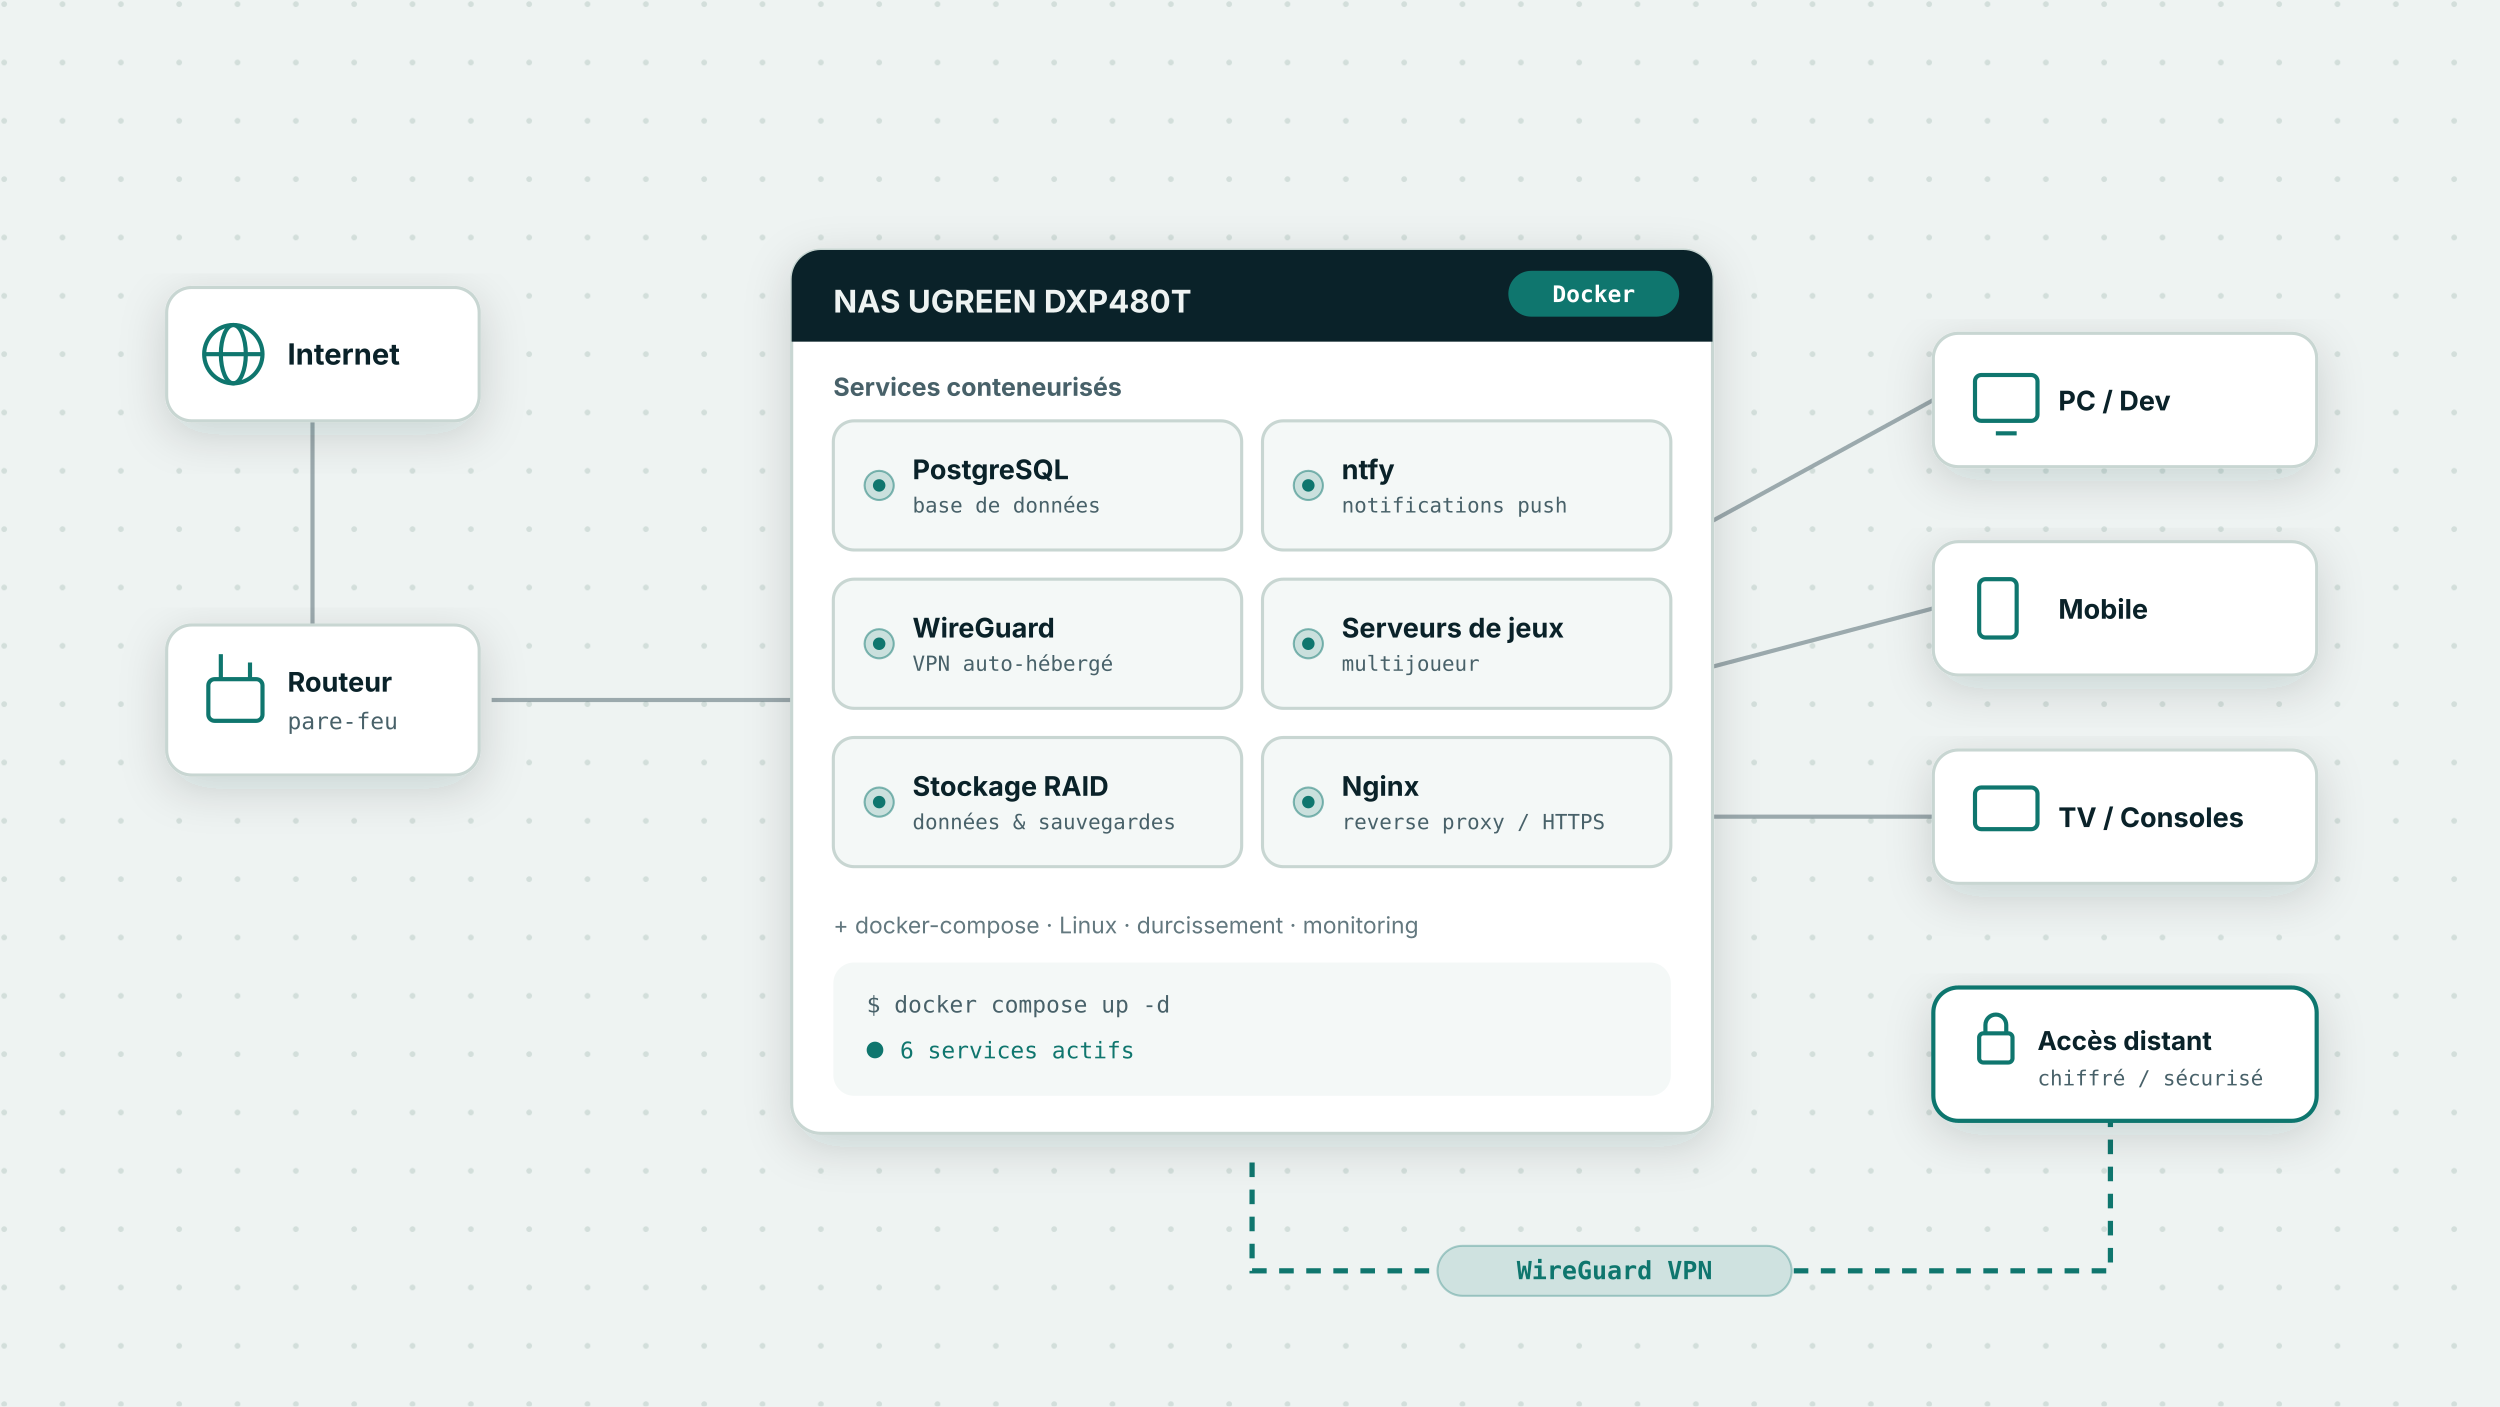
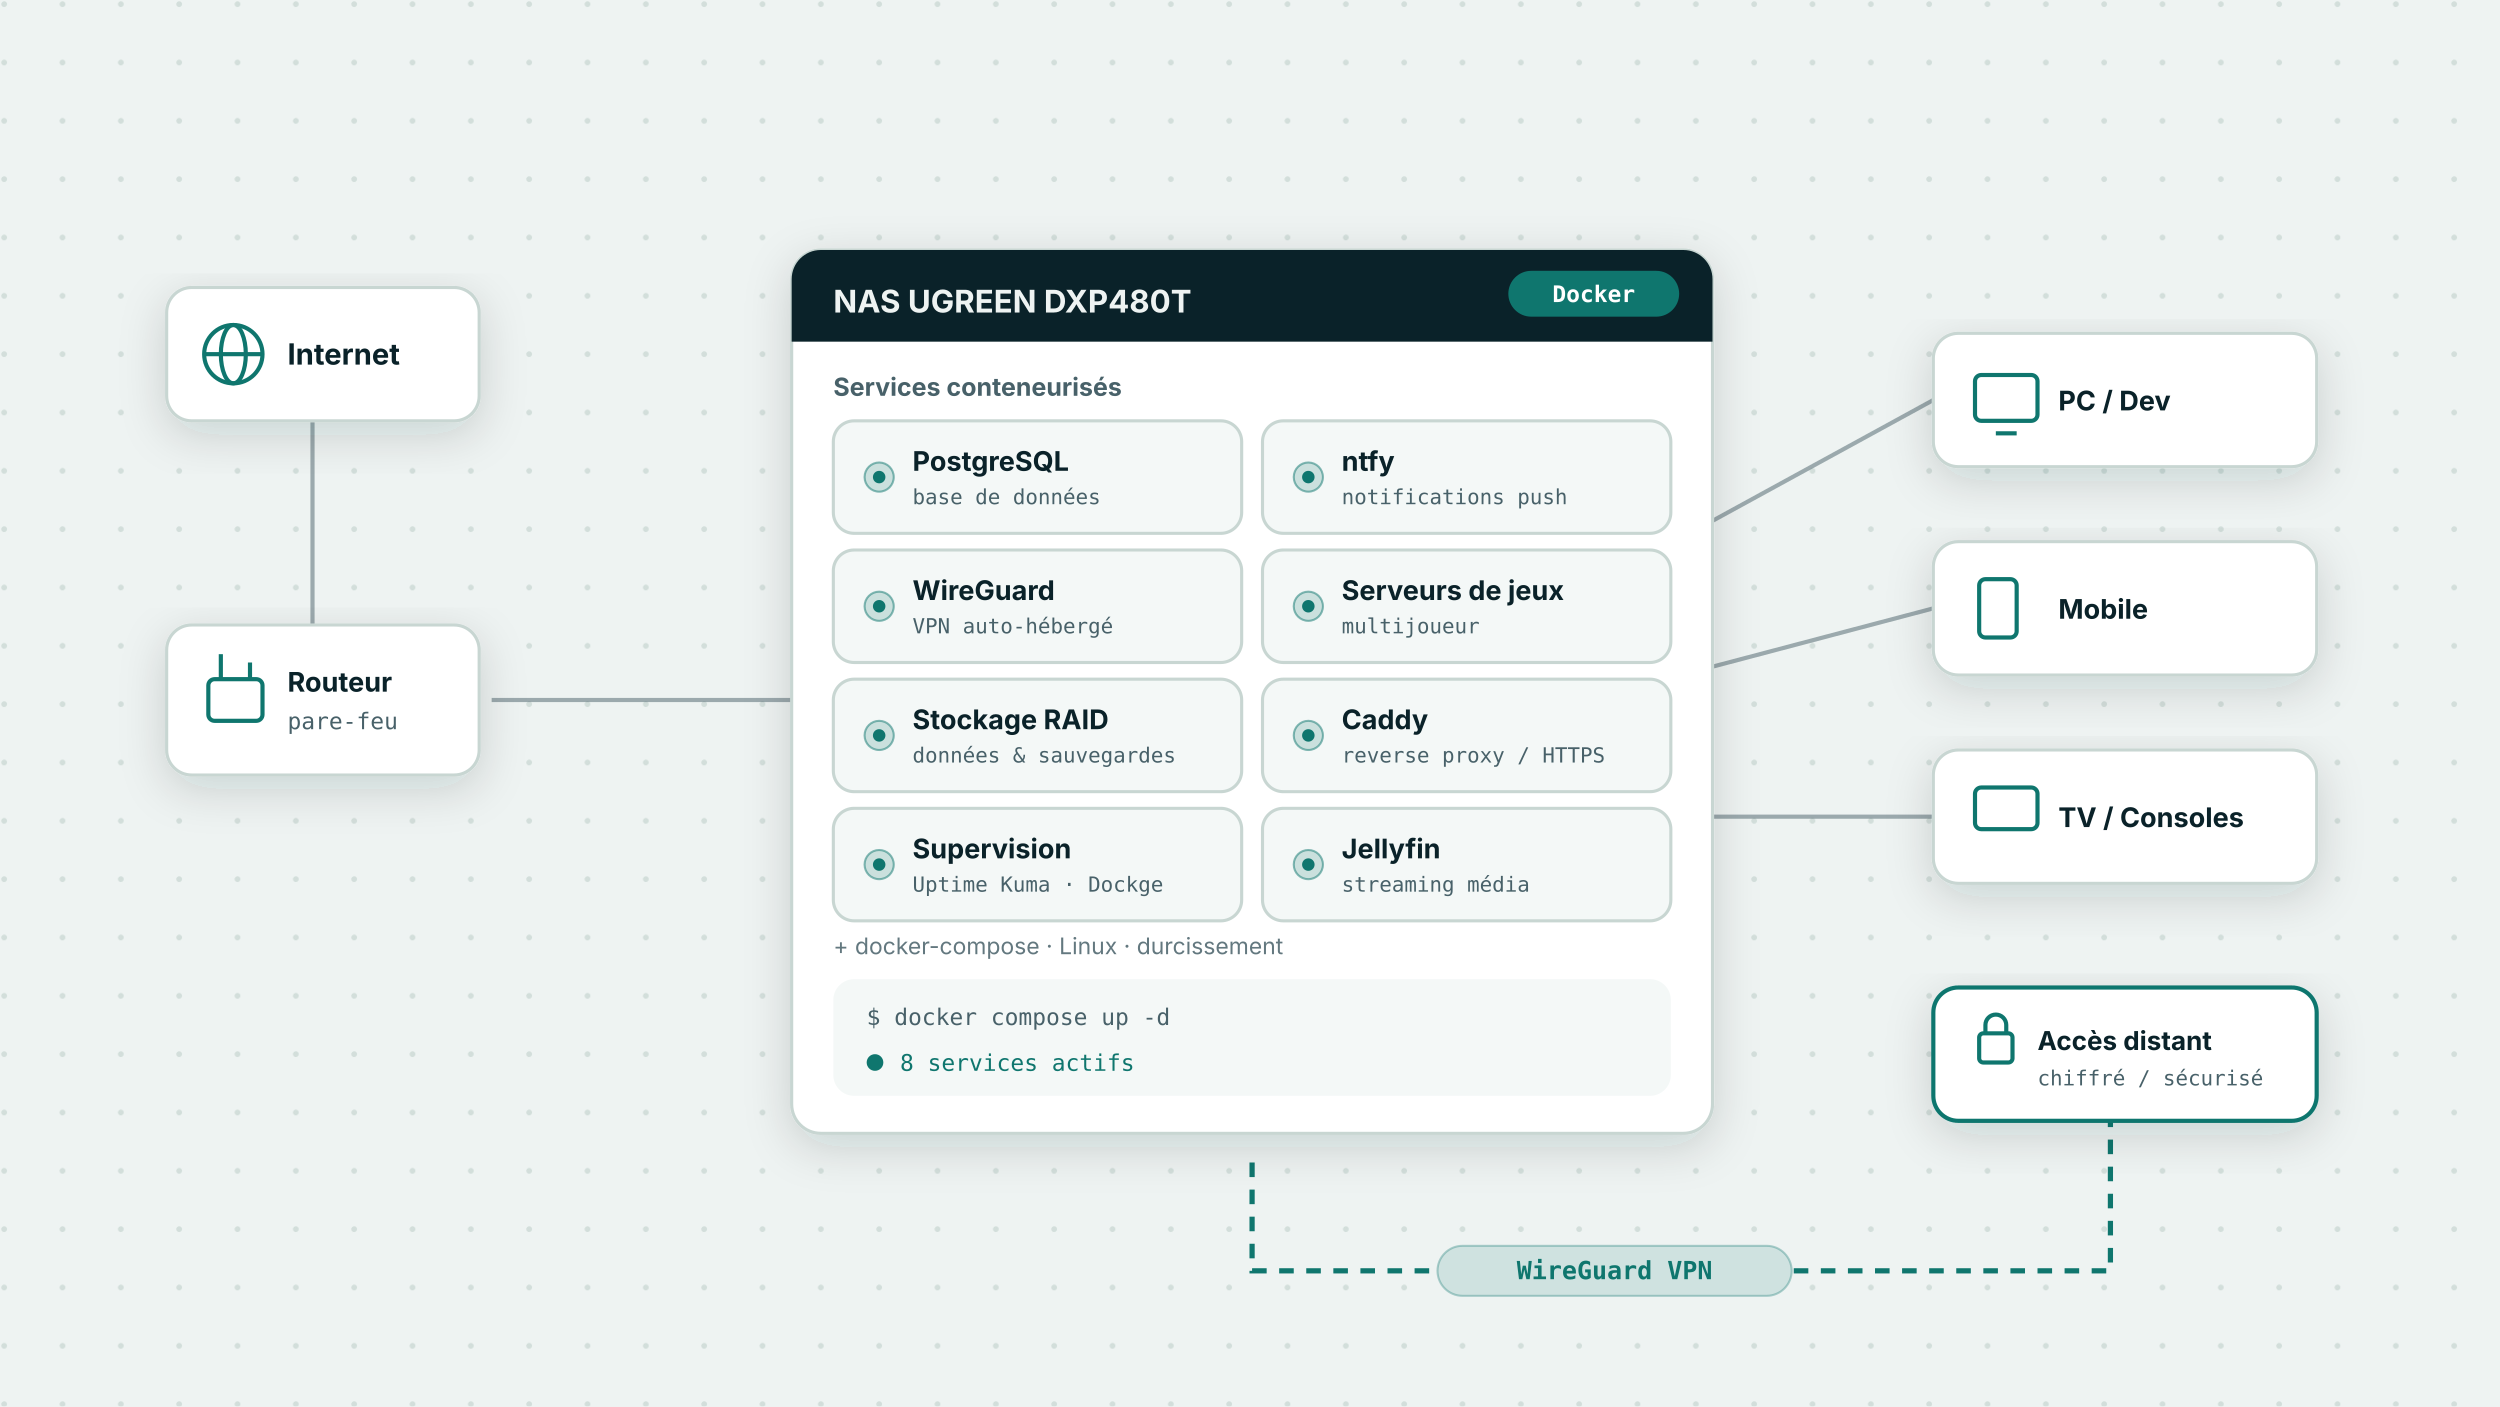
<svg xmlns="http://www.w3.org/2000/svg" width="1200" height="675" viewBox="0 0 1200 675" font-family="'Inter', system-ui, -apple-system, 'Segoe UI', Arial, sans-serif">
  <defs>
    <pattern id="homelab-light-fr-dots" width="28" height="28" patternUnits="userSpaceOnUse">
      <circle cx="2" cy="2" r="1.4" fill="#c8d6d2" fill-opacity="0.7" />
    </pattern>
    <filter id="homelab-light-fr-sh" x="-20%" y="-20%" width="140%" height="160%">
      <feDropShadow dx="0" dy="6" stdDeviation="11" flood-color="#0a2229" flood-opacity="0.16" />
    </filter>
  </defs>
  <rect width="1200" height="675" fill="#eef3f2" />
  <rect width="1200" height="675" fill="url(#homelab-light-fr-dots)" />
  <g stroke="#486169" stroke-opacity="0.5" stroke-width="2" fill="none">
    <path d="M150 196 L150 300" />
    <path d="M236 336 L380 336" />
    <path d="M822 250 L928 192" />
    <path d="M822 320 L928 292" />
    <path d="M822 392 L928 392" />
  </g>
  <path d="M601 558 L601 610 L1013 610 L1013 538" stroke="#0f766e" stroke-width="2.5" stroke-dasharray="7 6" fill="none" />
  <rect x="690" y="598" width="170" height="24" rx="12" fill="#eef3f2" />
  <rect x="690" y="598" width="170" height="24" rx="12" fill="#0f766e" fill-opacity="0.14" stroke="#0f766e" stroke-opacity="0.32" />
  <text x="775" y="614" font-size="12" fill="#0f766e" font-weight="bold" font-family="'JetBrains Mono', ui-monospace, SFMono-Regular, Menlo, Consolas, monospace" text-anchor="middle">WireGuard VPN</text>
  <g filter="url(#homelab-light-fr-sh)">
    <rect x="80" y="138" width="150" height="64" rx="12" fill="#ffffff" stroke="#c8d6d2" stroke-width="1.5" />
  </g>
  <g stroke="#0f766e" stroke-width="2" fill="none">
    <circle cx="112" cy="170" r="14" />
    <ellipse cx="112" cy="170" rx="6" ry="14" />
    <line x1="98" y1="170" x2="126" y2="170" />
  </g>
  <text x="138" y="175" font-size="14" fill="#0a2229" font-weight="bold" font-family="'Inter', system-ui, -apple-system, 'Segoe UI', Arial, sans-serif">Internet</text>
  <g filter="url(#homelab-light-fr-sh)">
    <rect x="80" y="300" width="150" height="72" rx="12" fill="#ffffff" stroke="#c8d6d2" stroke-width="1.5" />
  </g>
  <g stroke="#0f766e" stroke-width="2" fill="none">
    <rect x="100" y="326" width="26" height="20" rx="3" />
    <line x1="106" y1="326" x2="106" y2="314" />
    <line x1="120" y1="326" x2="120" y2="318" />
  </g>
  <text x="138" y="332" font-size="13" fill="#0a2229" font-weight="bold" font-family="'Inter', system-ui, -apple-system, 'Segoe UI', Arial, sans-serif">Routeur</text>
  <text x="138" y="350" font-size="11" fill="#486169" font-weight="normal" font-family="'JetBrains Mono', ui-monospace, SFMono-Regular, Menlo, Consolas, monospace">pare-feu</text>
  <g filter="url(#homelab-light-fr-sh)">
    <rect x="380" y="120" width="442" height="424" rx="14" fill="#ffffff" stroke="#c8d6d2" stroke-width="1.5" />
  </g>
  <path d="M380 134 a14 14 0 0 1 14 -14 h414 a14 14 0 0 1 14 14 v30 h-442 z" fill="#0a2229" />
  <text x="400" y="150" font-size="15" fill="#eef3f2" font-weight="bold" font-family="'Inter', system-ui, -apple-system, 'Segoe UI', Arial, sans-serif">NAS UGREEN DXP480T</text>
  <rect x="724" y="130" width="82" height="22" rx="11" fill="#0f766e" />
  <text x="765" y="145" font-size="11" fill="#ffffff" font-weight="bold" font-family="'JetBrains Mono', ui-monospace, SFMono-Regular, Menlo, Consolas, monospace" text-anchor="middle">Docker</text>
  <text x="400" y="190" font-size="12" fill="#486169" font-weight="bold" font-family="'Inter', system-ui, -apple-system, 'Segoe UI', Arial, sans-serif">Services conteneurisés</text>
  <g>
-     <rect x="400" y="202" width="196" height="62" rx="10" fill="#f4f8f7" stroke="#c8d6d2" stroke-width="1.5" />
+     <rect x="400" y="202" width="196" height="54" rx="10" fill="#f4f8f7" stroke="#c8d6d2" stroke-width="1.5" />
  </g>
-   <circle cx="422" cy="233" r="7" fill="#0f766e" fill-opacity="0.18" stroke="#0f766e" stroke-opacity="0.5" />
-   <circle cx="422" cy="233" r="3" fill="#0f766e" />
-   <text x="438" y="230" font-size="13" fill="#0a2229" font-weight="bold" font-family="'Inter', system-ui, -apple-system, 'Segoe UI', Arial, sans-serif">PostgreSQL</text>
-   <text x="438" y="246" font-size="10" fill="#486169" font-weight="normal" font-family="'JetBrains Mono', ui-monospace, SFMono-Regular, Menlo, Consolas, monospace">base de données</text>
+   <circle cx="422" cy="229" r="7" fill="#0f766e" fill-opacity="0.18" stroke="#0f766e" stroke-opacity="0.5" />
+   <circle cx="422" cy="229" r="3" fill="#0f766e" />
+   <text x="438" y="226" font-size="13" fill="#0a2229" font-weight="bold" font-family="'Inter', system-ui, -apple-system, 'Segoe UI', Arial, sans-serif">PostgreSQL</text>
+   <text x="438" y="242" font-size="10" fill="#486169" font-weight="normal" font-family="'JetBrains Mono', ui-monospace, SFMono-Regular, Menlo, Consolas, monospace">base de données</text>
  <g>
-     <rect x="606" y="202" width="196" height="62" rx="10" fill="#f4f8f7" stroke="#c8d6d2" stroke-width="1.5" />
+     <rect x="606" y="202" width="196" height="54" rx="10" fill="#f4f8f7" stroke="#c8d6d2" stroke-width="1.5" />
  </g>
-   <circle cx="628" cy="233" r="7" fill="#0f766e" fill-opacity="0.18" stroke="#0f766e" stroke-opacity="0.5" />
-   <circle cx="628" cy="233" r="3" fill="#0f766e" />
-   <text x="644" y="230" font-size="13" fill="#0a2229" font-weight="bold" font-family="'Inter', system-ui, -apple-system, 'Segoe UI', Arial, sans-serif">ntfy</text>
-   <text x="644" y="246" font-size="10" fill="#486169" font-weight="normal" font-family="'JetBrains Mono', ui-monospace, SFMono-Regular, Menlo, Consolas, monospace">notifications push</text>
+   <circle cx="628" cy="229" r="7" fill="#0f766e" fill-opacity="0.18" stroke="#0f766e" stroke-opacity="0.5" />
+   <circle cx="628" cy="229" r="3" fill="#0f766e" />
+   <text x="644" y="226" font-size="13" fill="#0a2229" font-weight="bold" font-family="'Inter', system-ui, -apple-system, 'Segoe UI', Arial, sans-serif">ntfy</text>
+   <text x="644" y="242" font-size="10" fill="#486169" font-weight="normal" font-family="'JetBrains Mono', ui-monospace, SFMono-Regular, Menlo, Consolas, monospace">notifications push</text>
  <g>
-     <rect x="400" y="278" width="196" height="62" rx="10" fill="#f4f8f7" stroke="#c8d6d2" stroke-width="1.5" />
+     <rect x="400" y="264" width="196" height="54" rx="10" fill="#f4f8f7" stroke="#c8d6d2" stroke-width="1.5" />
  </g>
-   <circle cx="422" cy="309" r="7" fill="#0f766e" fill-opacity="0.18" stroke="#0f766e" stroke-opacity="0.5" />
-   <circle cx="422" cy="309" r="3" fill="#0f766e" />
-   <text x="438" y="306" font-size="13" fill="#0a2229" font-weight="bold" font-family="'Inter', system-ui, -apple-system, 'Segoe UI', Arial, sans-serif">WireGuard</text>
-   <text x="438" y="322" font-size="10" fill="#486169" font-weight="normal" font-family="'JetBrains Mono', ui-monospace, SFMono-Regular, Menlo, Consolas, monospace">VPN auto-hébergé</text>
+   <circle cx="422" cy="291" r="7" fill="#0f766e" fill-opacity="0.18" stroke="#0f766e" stroke-opacity="0.5" />
+   <circle cx="422" cy="291" r="3" fill="#0f766e" />
+   <text x="438" y="288" font-size="13" fill="#0a2229" font-weight="bold" font-family="'Inter', system-ui, -apple-system, 'Segoe UI', Arial, sans-serif">WireGuard</text>
+   <text x="438" y="304" font-size="10" fill="#486169" font-weight="normal" font-family="'JetBrains Mono', ui-monospace, SFMono-Regular, Menlo, Consolas, monospace">VPN auto-hébergé</text>
  <g>
-     <rect x="606" y="278" width="196" height="62" rx="10" fill="#f4f8f7" stroke="#c8d6d2" stroke-width="1.5" />
+     <rect x="606" y="264" width="196" height="54" rx="10" fill="#f4f8f7" stroke="#c8d6d2" stroke-width="1.5" />
  </g>
-   <circle cx="628" cy="309" r="7" fill="#0f766e" fill-opacity="0.18" stroke="#0f766e" stroke-opacity="0.5" />
-   <circle cx="628" cy="309" r="3" fill="#0f766e" />
-   <text x="644" y="306" font-size="13" fill="#0a2229" font-weight="bold" font-family="'Inter', system-ui, -apple-system, 'Segoe UI', Arial, sans-serif">Serveurs de jeux</text>
-   <text x="644" y="322" font-size="10" fill="#486169" font-weight="normal" font-family="'JetBrains Mono', ui-monospace, SFMono-Regular, Menlo, Consolas, monospace">multijoueur</text>
+   <circle cx="628" cy="291" r="7" fill="#0f766e" fill-opacity="0.18" stroke="#0f766e" stroke-opacity="0.5" />
+   <circle cx="628" cy="291" r="3" fill="#0f766e" />
+   <text x="644" y="288" font-size="13" fill="#0a2229" font-weight="bold" font-family="'Inter', system-ui, -apple-system, 'Segoe UI', Arial, sans-serif">Serveurs de jeux</text>
+   <text x="644" y="304" font-size="10" fill="#486169" font-weight="normal" font-family="'JetBrains Mono', ui-monospace, SFMono-Regular, Menlo, Consolas, monospace">multijoueur</text>
  <g>
-     <rect x="400" y="354" width="196" height="62" rx="10" fill="#f4f8f7" stroke="#c8d6d2" stroke-width="1.5" />
+     <rect x="400" y="326" width="196" height="54" rx="10" fill="#f4f8f7" stroke="#c8d6d2" stroke-width="1.5" />
  </g>
-   <circle cx="422" cy="385" r="7" fill="#0f766e" fill-opacity="0.18" stroke="#0f766e" stroke-opacity="0.5" />
-   <circle cx="422" cy="385" r="3" fill="#0f766e" />
-   <text x="438" y="382" font-size="13" fill="#0a2229" font-weight="bold" font-family="'Inter', system-ui, -apple-system, 'Segoe UI', Arial, sans-serif">Stockage RAID</text>
-   <text x="438" y="398" font-size="10" fill="#486169" font-weight="normal" font-family="'JetBrains Mono', ui-monospace, SFMono-Regular, Menlo, Consolas, monospace">données &amp; sauvegardes</text>
+   <circle cx="422" cy="353" r="7" fill="#0f766e" fill-opacity="0.18" stroke="#0f766e" stroke-opacity="0.5" />
+   <circle cx="422" cy="353" r="3" fill="#0f766e" />
+   <text x="438" y="350" font-size="13" fill="#0a2229" font-weight="bold" font-family="'Inter', system-ui, -apple-system, 'Segoe UI', Arial, sans-serif">Stockage RAID</text>
+   <text x="438" y="366" font-size="10" fill="#486169" font-weight="normal" font-family="'JetBrains Mono', ui-monospace, SFMono-Regular, Menlo, Consolas, monospace">données &amp; sauvegardes</text>
  <g>
-     <rect x="606" y="354" width="196" height="62" rx="10" fill="#f4f8f7" stroke="#c8d6d2" stroke-width="1.5" />
+     <rect x="606" y="326" width="196" height="54" rx="10" fill="#f4f8f7" stroke="#c8d6d2" stroke-width="1.5" />
  </g>
-   <circle cx="628" cy="385" r="7" fill="#0f766e" fill-opacity="0.18" stroke="#0f766e" stroke-opacity="0.5" />
-   <circle cx="628" cy="385" r="3" fill="#0f766e" />
-   <text x="644" y="382" font-size="13" fill="#0a2229" font-weight="bold" font-family="'Inter', system-ui, -apple-system, 'Segoe UI', Arial, sans-serif">Nginx</text>
-   <text x="644" y="398" font-size="10" fill="#486169" font-weight="normal" font-family="'JetBrains Mono', ui-monospace, SFMono-Regular, Menlo, Consolas, monospace">reverse proxy / HTTPS</text>
-   <text x="400" y="448" font-size="11" fill="#486169" fill-opacity="0.85" font-weight="normal" font-family="'Inter', system-ui, -apple-system, 'Segoe UI', Arial, sans-serif">+ docker-compose · Linux · durcissement · monitoring</text>
-   <rect x="400" y="462" width="402" height="64" rx="10" fill="#f4f8f7" />
-   <text x="416" y="486" font-size="11" fill="#486169" font-weight="normal" font-family="'JetBrains Mono', ui-monospace, SFMono-Regular, Menlo, Consolas, monospace">$ docker compose up -d</text>
-   <circle cx="420" cy="504" r="4" fill="#0f766e" />
-   <text x="432" y="508" font-size="11" fill="#0f766e" font-weight="normal" font-family="'JetBrains Mono', ui-monospace, SFMono-Regular, Menlo, Consolas, monospace">6 services actifs</text>
+   <circle cx="628" cy="353" r="7" fill="#0f766e" fill-opacity="0.18" stroke="#0f766e" stroke-opacity="0.5" />
+   <circle cx="628" cy="353" r="3" fill="#0f766e" />
+   <text x="644" y="350" font-size="13" fill="#0a2229" font-weight="bold" font-family="'Inter', system-ui, -apple-system, 'Segoe UI', Arial, sans-serif">Caddy</text>
+   <text x="644" y="366" font-size="10" fill="#486169" font-weight="normal" font-family="'JetBrains Mono', ui-monospace, SFMono-Regular, Menlo, Consolas, monospace">reverse proxy / HTTPS</text>
+   <g>
+     <rect x="400" y="388" width="196" height="54" rx="10" fill="#f4f8f7" stroke="#c8d6d2" stroke-width="1.5" />
+   </g>
+   <circle cx="422" cy="415" r="7" fill="#0f766e" fill-opacity="0.18" stroke="#0f766e" stroke-opacity="0.5" />
+   <circle cx="422" cy="415" r="3" fill="#0f766e" />
+   <text x="438" y="412" font-size="13" fill="#0a2229" font-weight="bold" font-family="'Inter', system-ui, -apple-system, 'Segoe UI', Arial, sans-serif">Supervision</text>
+   <text x="438" y="428" font-size="10" fill="#486169" font-weight="normal" font-family="'JetBrains Mono', ui-monospace, SFMono-Regular, Menlo, Consolas, monospace">Uptime Kuma · Dockge</text>
+   <g>
+     <rect x="606" y="388" width="196" height="54" rx="10" fill="#f4f8f7" stroke="#c8d6d2" stroke-width="1.5" />
+   </g>
+   <circle cx="628" cy="415" r="7" fill="#0f766e" fill-opacity="0.18" stroke="#0f766e" stroke-opacity="0.5" />
+   <circle cx="628" cy="415" r="3" fill="#0f766e" />
+   <text x="644" y="412" font-size="13" fill="#0a2229" font-weight="bold" font-family="'Inter', system-ui, -apple-system, 'Segoe UI', Arial, sans-serif">Jellyfin</text>
+   <text x="644" y="428" font-size="10" fill="#486169" font-weight="normal" font-family="'JetBrains Mono', ui-monospace, SFMono-Regular, Menlo, Consolas, monospace">streaming média</text>
+   <text x="400" y="458" font-size="11" fill="#486169" fill-opacity="0.85" font-weight="normal" font-family="'Inter', system-ui, -apple-system, 'Segoe UI', Arial, sans-serif">+ docker-compose · Linux · durcissement</text>
+   <rect x="400" y="470" width="402" height="56" rx="10" fill="#f4f8f7" />
+   <text x="416" y="492" font-size="11" fill="#486169" font-weight="normal" font-family="'JetBrains Mono', ui-monospace, SFMono-Regular, Menlo, Consolas, monospace">$ docker compose up -d</text>
+   <circle cx="420" cy="510" r="4" fill="#0f766e" />
+   <text x="432" y="514" font-size="11" fill="#0f766e" font-weight="normal" font-family="'JetBrains Mono', ui-monospace, SFMono-Regular, Menlo, Consolas, monospace">8 services actifs</text>
  <g filter="url(#homelab-light-fr-sh)">
    <rect x="928" y="160" width="184" height="64" rx="12" fill="#ffffff" stroke="#c8d6d2" stroke-width="1.5" />
  </g>
  <g stroke="#0f766e" stroke-width="2" fill="none">
    <rect x="948" y="180" width="30" height="22" rx="3" />
    <line x1="958" y1="208" x2="968" y2="208" />
  </g>
  <text x="988" y="197" font-size="13" fill="#0a2229" font-weight="bold" font-family="'Inter', system-ui, -apple-system, 'Segoe UI', Arial, sans-serif">PC / Dev</text>
  <g filter="url(#homelab-light-fr-sh)">
    <rect x="928" y="260" width="184" height="64" rx="12" fill="#ffffff" stroke="#c8d6d2" stroke-width="1.5" />
  </g>
  <g stroke="#0f766e" stroke-width="2" fill="none">
    <rect x="950" y="278" width="18" height="28" rx="3" />
  </g>
  <text x="988" y="297" font-size="13" fill="#0a2229" font-weight="bold" font-family="'Inter', system-ui, -apple-system, 'Segoe UI', Arial, sans-serif">Mobile</text>
  <g filter="url(#homelab-light-fr-sh)">
    <rect x="928" y="360" width="184" height="64" rx="12" fill="#ffffff" stroke="#c8d6d2" stroke-width="1.5" />
  </g>
  <g stroke="#0f766e" stroke-width="2" fill="none">
    <rect x="948" y="378" width="30" height="20" rx="3" />
  </g>
  <text x="988" y="397" font-size="13" fill="#0a2229" font-weight="bold" font-family="'Inter', system-ui, -apple-system, 'Segoe UI', Arial, sans-serif">TV / Consoles</text>
  <g filter="url(#homelab-light-fr-sh)">
    <rect x="928" y="474" width="184" height="64" rx="12" fill="#ffffff" stroke="#0f766e" stroke-width="2" />
  </g>
  <g stroke="#0f766e" stroke-width="2" fill="none">
    <rect x="950" y="496" width="16" height="14" rx="2" />
    <path d="M953 496 v-4 a5 5 0 0 1 10 0 v4" />
  </g>
  <text x="978" y="504" font-size="12.5" fill="#0a2229" font-weight="bold" font-family="'Inter', system-ui, -apple-system, 'Segoe UI', Arial, sans-serif">Accès distant</text>
  <text x="978" y="521" font-size="10" fill="#486169" font-weight="normal" font-family="'JetBrains Mono', ui-monospace, SFMono-Regular, Menlo, Consolas, monospace">chiffré / sécurisé</text>
</svg>
